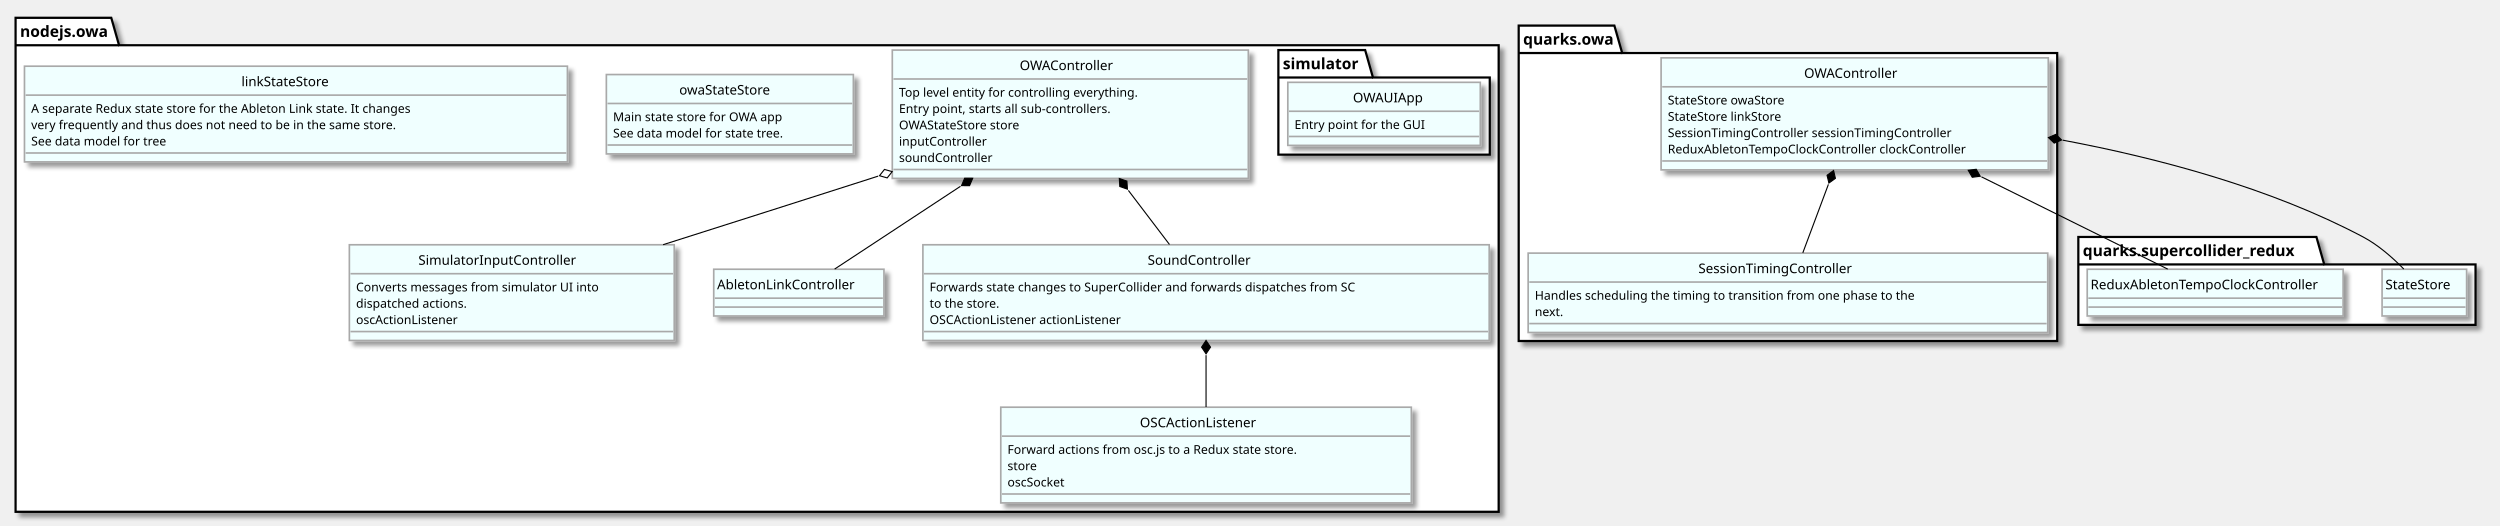
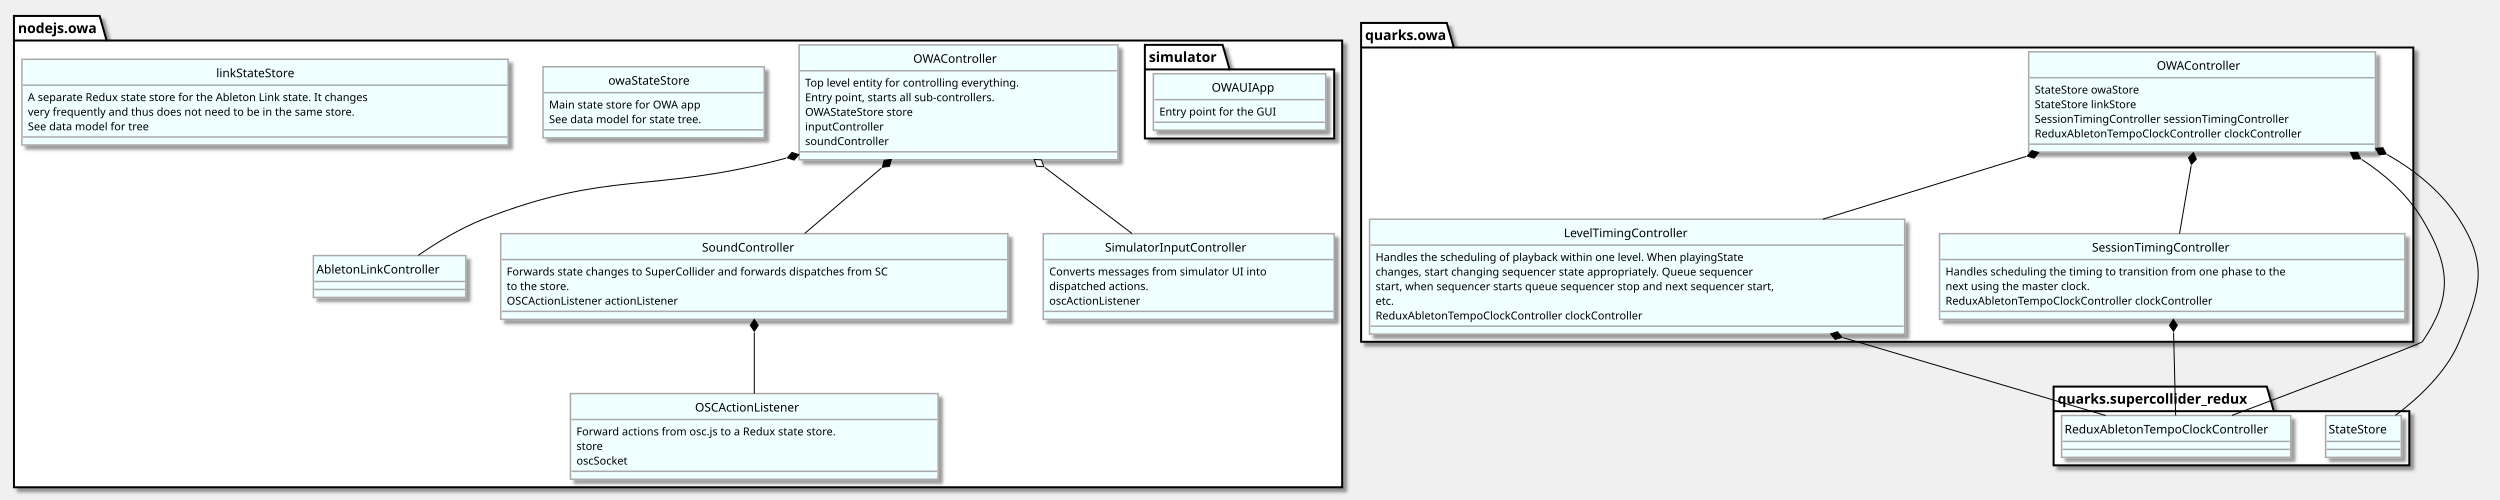
- <svg xmlns="http://www.w3.org/2000/svg" contentScriptType="application/ecmascript" contentStyleType="text/css" height="472px" preserveAspectRatio="none" style="width:2247px;height:472px;" version="1.1" viewBox="0 0 2247 472" width="2247px" zoomAndPan="magnify">
+ <svg xmlns="http://www.w3.org/2000/svg" contentScriptType="application/ecmascript" contentStyleType="text/css" height="501px" preserveAspectRatio="none" style="width:2509px;height:501px;" version="1.1" viewBox="0 0 2509 501" width="2509px" zoomAndPan="magnify">
  <defs>
-     <filter height="300%" id="f8wq1p1fm42qx" width="300%" x="-1" y="-1">
+     <filter height="300%" id="fq08e1qmyevhg" width="300%" x="-1" y="-1">
      <feGaussianBlur result="blurOut" stdDeviation="2.0" />
      <feColorMatrix in="blurOut" result="blurOut2" type="matrix" values="0 0 0 0 0 0 0 0 0 0 0 0 0 0 0 0 0 0 .4 0" />
      <feOffset dx="4.0" dy="4.0" in="blurOut2" result="blurOut3" />
      <feBlend in="SourceGraphic" in2="blurOut3" mode="normal" />
    </filter>
  </defs>
  <g>
-     <polygon fill="#FFFFFF" filter="url(#f8wq1p1fm42qx)" points="14,16,100,16,107,40.669,1347,40.669,1347,460,14,460,14,16" style="stroke: #000000; stroke-width: 2.0;" />
+     <polygon fill="#FFFFFF" filter="url(#fq08e1qmyevhg)" points="14,16,100,16,107,40.669,1347,40.669,1347,489,14,489,14,16" style="stroke: #000000; stroke-width: 2.0;" />
    <line style="stroke: #000000; stroke-width: 2.0;" x1="14" x2="107" y1="40.669" y2="40.669" />
    <text fill="#000000" font-family="Monaco" font-size="14" font-weight="bold" lengthAdjust="spacingAndGlyphs" textLength="80" x="18" y="33.169">nodejs.owa</text>
-     <polygon fill="#FFFFFF" filter="url(#f8wq1p1fm42qx)" points="1149,45,1227,45,1234,69.669,1339,69.669,1339,139,1149,139,1149,45" style="stroke: #000000; stroke-width: 2.0;" />
+     <polygon fill="#FFFFFF" filter="url(#fq08e1qmyevhg)" points="1149,45,1227,45,1234,69.669,1339,69.669,1339,139,1149,139,1149,45" style="stroke: #000000; stroke-width: 2.0;" />
    <line style="stroke: #000000; stroke-width: 2.0;" x1="1149" x2="1234" y1="69.669" y2="69.669" />
    <text fill="#000000" font-family="Monaco" font-size="14" font-weight="bold" lengthAdjust="spacingAndGlyphs" textLength="72" x="1153" y="62.169">simulator</text>
-     <polygon fill="#FFFFFF" filter="url(#f8wq1p1fm42qx)" points="1365,23,1451,23,1458,47.669,1849,47.669,1849,306.5,1365,306.5,1365,23" style="stroke: #000000; stroke-width: 2.0;" />
-     <line style="stroke: #000000; stroke-width: 2.0;" x1="1365" x2="1458" y1="47.669" y2="47.669" />
-     <text fill="#000000" font-family="Monaco" font-size="14" font-weight="bold" lengthAdjust="spacingAndGlyphs" textLength="80" x="1369" y="40.169">quarks.owa</text>
-     <polygon fill="#FFFFFF" filter="url(#f8wq1p1fm42qx)" points="1868,213,2082,213,2089,237.669,2225,237.669,2225,292,1868,292,1868,213" style="stroke: #000000; stroke-width: 2.0;" />
-     <line style="stroke: #000000; stroke-width: 2.0;" x1="1868" x2="2089" y1="237.669" y2="237.669" />
-     <text fill="#000000" font-family="Monaco" font-size="14" font-weight="bold" lengthAdjust="spacingAndGlyphs" textLength="208" x="1872" y="230.169">quarks.supercollider_redux</text>
-     <rect fill="#F0FFFF" filter="url(#f8wq1p1fm42qx)" height="115.344" id="nodejs.owa.OWAController" style="stroke: #A9A9A9; stroke-width: 1.5;" width="320" x="802" y="45" />
+     <polygon fill="#FFFFFF" filter="url(#fq08e1qmyevhg)" points="1366,23,1452,23,1459,47.669,2422,47.669,2422,343,1366,343,1366,23" style="stroke: #000000; stroke-width: 2.0;" />
+     <line style="stroke: #000000; stroke-width: 2.0;" x1="1366" x2="1459" y1="47.669" y2="47.669" />
+     <text fill="#000000" font-family="Monaco" font-size="14" font-weight="bold" lengthAdjust="spacingAndGlyphs" textLength="80" x="1370" y="40.169">quarks.owa</text>
+     <polygon fill="#FFFFFF" filter="url(#fq08e1qmyevhg)" points="2061,388,2275,388,2282,412.669,2418,412.669,2418,467,2061,467,2061,388" style="stroke: #000000; stroke-width: 2.0;" />
+     <line style="stroke: #000000; stroke-width: 2.0;" x1="2061" x2="2282" y1="412.669" y2="412.669" />
+     <text fill="#000000" font-family="Monaco" font-size="14" font-weight="bold" lengthAdjust="spacingAndGlyphs" textLength="208" x="2065" y="405.169">quarks.supercollider_redux</text>
+     <rect fill="#F0FFFF" filter="url(#fq08e1qmyevhg)" height="115.344" id="nodejs.owa.OWAController" style="stroke: #A9A9A9; stroke-width: 1.5;" width="320" x="802" y="45" />
    <text fill="#000000" font-family="Monaco" font-size="12" lengthAdjust="spacingAndGlyphs" textLength="91" x="916.5" y="63.002">OWAController</text>
    <line style="stroke: #A9A9A9; stroke-width: 1.5;" x1="803" x2="1121" y1="71.002" y2="71.002" />
    <text fill="#000000" font-family="Monaco" font-size="11" lengthAdjust="spacingAndGlyphs" textLength="308" x="808" y="86.92">Top level entity for controlling everything.</text>
    <text fill="#000000" font-family="Monaco" font-size="11" lengthAdjust="spacingAndGlyphs" textLength="280" x="808" y="101.589">Entry point, starts all sub-controllers.</text>
    <text fill="#000000" font-family="Monaco" font-size="11" lengthAdjust="spacingAndGlyphs" textLength="133" x="808" y="116.257">OWAStateStore store</text>
    <text fill="#000000" font-family="Monaco" font-size="11" lengthAdjust="spacingAndGlyphs" textLength="105" x="808" y="130.926">inputController</text>
    <text fill="#000000" font-family="Monaco" font-size="11" lengthAdjust="spacingAndGlyphs" textLength="105" x="808" y="145.594">soundController</text>
    <line style="stroke: #A9A9A9; stroke-width: 1.5;" x1="803" x2="1121" y1="152.344" y2="152.344" />
-     <rect fill="#F0FFFF" filter="url(#f8wq1p1fm42qx)" height="86.007" id="nodejs.owa.SimulatorInputController" style="stroke: #A9A9A9; stroke-width: 1.5;" width="292" x="314" y="220" />
-     <text fill="#000000" font-family="Monaco" font-size="12" lengthAdjust="spacingAndGlyphs" textLength="168" x="376" y="238.002">SimulatorInputController</text>
-     <line style="stroke: #A9A9A9; stroke-width: 1.5;" x1="315" x2="605" y1="246.002" y2="246.002" />
-     <text fill="#000000" font-family="Monaco" font-size="11" lengthAdjust="spacingAndGlyphs" textLength="280" x="320" y="261.92">Converts messages from simulator UI into</text>
-     <text fill="#000000" font-family="Monaco" font-size="11" lengthAdjust="spacingAndGlyphs" textLength="133" x="320" y="276.589">dispatched actions.</text>
-     <text fill="#000000" font-family="Monaco" font-size="11" lengthAdjust="spacingAndGlyphs" textLength="119" x="320" y="291.257">oscActionListener</text>
-     <line style="stroke: #A9A9A9; stroke-width: 1.5;" x1="315" x2="605" y1="298.007" y2="298.007" />
-     <rect fill="#F0FFFF" filter="url(#f8wq1p1fm42qx)" height="71.339" id="nodejs.owa.owaStateStore" style="stroke: #A9A9A9; stroke-width: 1.5;" width="222" x="545" y="67" />
+     <rect fill="#F0FFFF" filter="url(#fq08e1qmyevhg)" height="86.007" id="nodejs.owa.SimulatorInputController" style="stroke: #A9A9A9; stroke-width: 1.5;" width="292" x="1047" y="234.5" />
+     <text fill="#000000" font-family="Monaco" font-size="12" lengthAdjust="spacingAndGlyphs" textLength="168" x="1109" y="252.502">SimulatorInputController</text>
+     <line style="stroke: #A9A9A9; stroke-width: 1.5;" x1="1048" x2="1338" y1="260.502" y2="260.502" />
+     <text fill="#000000" font-family="Monaco" font-size="11" lengthAdjust="spacingAndGlyphs" textLength="280" x="1053" y="276.42">Converts messages from simulator UI into</text>
+     <text fill="#000000" font-family="Monaco" font-size="11" lengthAdjust="spacingAndGlyphs" textLength="133" x="1053" y="291.089">dispatched actions.</text>
+     <text fill="#000000" font-family="Monaco" font-size="11" lengthAdjust="spacingAndGlyphs" textLength="119" x="1053" y="305.757">oscActionListener</text>
+     <line style="stroke: #A9A9A9; stroke-width: 1.5;" x1="1048" x2="1338" y1="312.507" y2="312.507" />
+     <rect fill="#F0FFFF" filter="url(#fq08e1qmyevhg)" height="71.339" id="nodejs.owa.owaStateStore" style="stroke: #A9A9A9; stroke-width: 1.5;" width="222" x="545" y="67" />
    <text fill="#000000" font-family="Monaco" font-size="12" lengthAdjust="spacingAndGlyphs" textLength="91" x="610.5" y="85.002">owaStateStore</text>
    <line style="stroke: #A9A9A9; stroke-width: 1.5;" x1="546" x2="766" y1="93.002" y2="93.002" />
    <text fill="#000000" font-family="Monaco" font-size="11" lengthAdjust="spacingAndGlyphs" textLength="196" x="551" y="108.92">Main state store for OWA app</text>
    <text fill="#000000" font-family="Monaco" font-size="11" lengthAdjust="spacingAndGlyphs" textLength="210" x="551" y="123.589">See data model for state tree.</text>
    <line style="stroke: #A9A9A9; stroke-width: 1.5;" x1="546" x2="766" y1="130.339" y2="130.339" />
-     <rect fill="#F0FFFF" filter="url(#f8wq1p1fm42qx)" height="86.007" id="nodejs.owa.linkStateStore" style="stroke: #A9A9A9; stroke-width: 1.5;" width="488" x="22" y="59.5" />
+     <rect fill="#F0FFFF" filter="url(#fq08e1qmyevhg)" height="86.007" id="nodejs.owa.linkStateStore" style="stroke: #A9A9A9; stroke-width: 1.5;" width="488" x="22" y="59.5" />
    <text fill="#000000" font-family="Monaco" font-size="12" lengthAdjust="spacingAndGlyphs" textLength="98" x="217" y="77.502">linkStateStore</text>
    <line style="stroke: #A9A9A9; stroke-width: 1.5;" x1="23" x2="509" y1="85.502" y2="85.502" />
    <text fill="#000000" font-family="Monaco" font-size="11" lengthAdjust="spacingAndGlyphs" textLength="476" x="28" y="101.42">A separate Redux state store for the Ableton Link state.  It changes</text>
    <text fill="#000000" font-family="Monaco" font-size="11" lengthAdjust="spacingAndGlyphs" textLength="441" x="28" y="116.089">very frequently and thus does not need to be in the same store.</text>
    <text fill="#000000" font-family="Monaco" font-size="11" lengthAdjust="spacingAndGlyphs" textLength="161" x="28" y="130.757">See data model for tree</text>
    <line style="stroke: #A9A9A9; stroke-width: 1.5;" x1="23" x2="509" y1="137.507" y2="137.507" />
-     <rect fill="#F0FFFF" filter="url(#f8wq1p1fm42qx)" height="86.007" id="nodejs.owa.OSCActionListener" style="stroke: #A9A9A9; stroke-width: 1.5;" width="369" x="899.5" y="366" />
-     <text fill="#000000" font-family="Monaco" font-size="12" lengthAdjust="spacingAndGlyphs" textLength="119" x="1024.5" y="384.002">OSCActionListener</text>
-     <line style="stroke: #A9A9A9; stroke-width: 1.5;" x1="900.5" x2="1267.5" y1="392.002" y2="392.002" />
-     <text fill="#000000" font-family="Monaco" font-size="11" lengthAdjust="spacingAndGlyphs" textLength="357" x="905.5" y="407.92">Forward actions from osc.js to a Redux state store.</text>
-     <text fill="#000000" font-family="Monaco" font-size="11" lengthAdjust="spacingAndGlyphs" textLength="35" x="905.5" y="422.589">store</text>
-     <text fill="#000000" font-family="Monaco" font-size="11" lengthAdjust="spacingAndGlyphs" textLength="63" x="905.5" y="437.257">oscSocket</text>
-     <line style="stroke: #A9A9A9; stroke-width: 1.5;" x1="900.5" x2="1267.5" y1="444.007" y2="444.007" />
-     <rect fill="#F0FFFF" filter="url(#f8wq1p1fm42qx)" height="42.002" id="nodejs.owa.AbletonLinkController" style="stroke: #A9A9A9; stroke-width: 1.5;" width="153" x="641.5" y="242" />
-     <text fill="#000000" font-family="Monaco" font-size="12" lengthAdjust="spacingAndGlyphs" textLength="147" x="644.5" y="260.002">AbletonLinkController</text>
-     <line style="stroke: #A9A9A9; stroke-width: 1.5;" x1="642.5" x2="793.5" y1="268.002" y2="268.002" />
-     <line style="stroke: #A9A9A9; stroke-width: 1.5;" x1="642.5" x2="793.5" y1="276.002" y2="276.002" />
-     <rect fill="#F0FFFF" filter="url(#f8wq1p1fm42qx)" height="86.007" id="nodejs.owa.SoundController" style="stroke: #A9A9A9; stroke-width: 1.5;" width="509" x="829.5" y="220" />
-     <text fill="#000000" font-family="Monaco" font-size="12" lengthAdjust="spacingAndGlyphs" textLength="105" x="1031.5" y="238.002">SoundController</text>
-     <line style="stroke: #A9A9A9; stroke-width: 1.5;" x1="830.5" x2="1337.5" y1="246.002" y2="246.002" />
-     <text fill="#000000" font-family="Monaco" font-size="11" lengthAdjust="spacingAndGlyphs" textLength="497" x="835.5" y="261.92">Forwards state changes to SuperCollider and forwards dispatches from SC</text>
-     <text fill="#000000" font-family="Monaco" font-size="11" lengthAdjust="spacingAndGlyphs" textLength="91" x="835.5" y="276.589">to the store.</text>
-     <text fill="#000000" font-family="Monaco" font-size="11" lengthAdjust="spacingAndGlyphs" textLength="224" x="835.5" y="291.257">OSCActionListener actionListener</text>
-     <line style="stroke: #A9A9A9; stroke-width: 1.5;" x1="830.5" x2="1337.5" y1="298.007" y2="298.007" />
-     <rect fill="#F0FFFF" filter="url(#f8wq1p1fm42qx)" height="56.67" id="nodejs.owa.simulator.OWAUIApp" style="stroke: #A9A9A9; stroke-width: 1.5;" width="173" x="1157.5" y="74" />
+     <rect fill="#F0FFFF" filter="url(#fq08e1qmyevhg)" height="86.007" id="nodejs.owa.OSCActionListener" style="stroke: #A9A9A9; stroke-width: 1.5;" width="369" x="572.5" y="395" />
+     <text fill="#000000" font-family="Monaco" font-size="12" lengthAdjust="spacingAndGlyphs" textLength="119" x="697.5" y="413.002">OSCActionListener</text>
+     <line style="stroke: #A9A9A9; stroke-width: 1.5;" x1="573.5" x2="940.5" y1="421.002" y2="421.002" />
+     <text fill="#000000" font-family="Monaco" font-size="11" lengthAdjust="spacingAndGlyphs" textLength="357" x="578.5" y="436.92">Forward actions from osc.js to a Redux state store.</text>
+     <text fill="#000000" font-family="Monaco" font-size="11" lengthAdjust="spacingAndGlyphs" textLength="35" x="578.5" y="451.589">store</text>
+     <text fill="#000000" font-family="Monaco" font-size="11" lengthAdjust="spacingAndGlyphs" textLength="63" x="578.5" y="466.257">oscSocket</text>
+     <line style="stroke: #A9A9A9; stroke-width: 1.5;" x1="573.5" x2="940.5" y1="473.007" y2="473.007" />
+     <rect fill="#F0FFFF" filter="url(#fq08e1qmyevhg)" height="42.002" id="nodejs.owa.AbletonLinkController" style="stroke: #A9A9A9; stroke-width: 1.5;" width="153" x="314.5" y="256.5" />
+     <text fill="#000000" font-family="Monaco" font-size="12" lengthAdjust="spacingAndGlyphs" textLength="147" x="317.5" y="274.502">AbletonLinkController</text>
+     <line style="stroke: #A9A9A9; stroke-width: 1.5;" x1="315.5" x2="466.5" y1="282.502" y2="282.502" />
+     <line style="stroke: #A9A9A9; stroke-width: 1.5;" x1="315.5" x2="466.5" y1="290.502" y2="290.502" />
+     <rect fill="#F0FFFF" filter="url(#fq08e1qmyevhg)" height="86.007" id="nodejs.owa.SoundController" style="stroke: #A9A9A9; stroke-width: 1.5;" width="509" x="502.5" y="234.5" />
+     <text fill="#000000" font-family="Monaco" font-size="12" lengthAdjust="spacingAndGlyphs" textLength="105" x="704.5" y="252.502">SoundController</text>
+     <line style="stroke: #A9A9A9; stroke-width: 1.5;" x1="503.5" x2="1010.5" y1="260.502" y2="260.502" />
+     <text fill="#000000" font-family="Monaco" font-size="11" lengthAdjust="spacingAndGlyphs" textLength="497" x="508.5" y="276.42">Forwards state changes to SuperCollider and forwards dispatches from SC</text>
+     <text fill="#000000" font-family="Monaco" font-size="11" lengthAdjust="spacingAndGlyphs" textLength="91" x="508.5" y="291.089">to the store.</text>
+     <text fill="#000000" font-family="Monaco" font-size="11" lengthAdjust="spacingAndGlyphs" textLength="224" x="508.5" y="305.757">OSCActionListener actionListener</text>
+     <line style="stroke: #A9A9A9; stroke-width: 1.5;" x1="503.5" x2="1010.5" y1="312.507" y2="312.507" />
+     <rect fill="#F0FFFF" filter="url(#fq08e1qmyevhg)" height="56.67" id="nodejs.owa.simulator.OWAUIApp" style="stroke: #A9A9A9; stroke-width: 1.5;" width="173" x="1157.5" y="74" />
    <text fill="#000000" font-family="Monaco" font-size="12" lengthAdjust="spacingAndGlyphs" textLength="56" x="1216" y="92.002">OWAUIApp</text>
    <line style="stroke: #A9A9A9; stroke-width: 1.5;" x1="1158.5" x2="1329.5" y1="100.002" y2="100.002" />
    <text fill="#000000" font-family="Monaco" font-size="11" lengthAdjust="spacingAndGlyphs" textLength="161" x="1163.5" y="115.92">Entry point for the GUI</text>
    <line style="stroke: #A9A9A9; stroke-width: 1.5;" x1="1158.5" x2="1329.5" y1="122.67" y2="122.67" />
-     <rect fill="#F0FFFF" filter="url(#f8wq1p1fm42qx)" height="100.676" id="OWAController" style="stroke: #A9A9A9; stroke-width: 1.5;" width="348" x="1493" y="52" />
-     <text fill="#000000" font-family="Monaco" font-size="12" lengthAdjust="spacingAndGlyphs" textLength="91" x="1621.5" y="70.002">OWAController</text>
-     <line style="stroke: #A9A9A9; stroke-width: 1.5;" x1="1494" x2="1840" y1="78.002" y2="78.002" />
-     <text fill="#000000" font-family="Monaco" font-size="11" lengthAdjust="spacingAndGlyphs" textLength="133" x="1499" y="93.92">StateStore owaStore</text>
-     <text fill="#000000" font-family="Monaco" font-size="11" lengthAdjust="spacingAndGlyphs" textLength="140" x="1499" y="108.589">StateStore linkStore</text>
-     <text fill="#000000" font-family="Monaco" font-size="11" lengthAdjust="spacingAndGlyphs" textLength="329" x="1499" y="123.257">SessionTimingController sessionTimingController</text>
-     <text fill="#000000" font-family="Monaco" font-size="11" lengthAdjust="spacingAndGlyphs" textLength="336" x="1499" y="137.926">ReduxAbletonTempoClockController clockController</text>
-     <line style="stroke: #A9A9A9; stroke-width: 1.5;" x1="1494" x2="1840" y1="144.676" y2="144.676" />
-     <rect fill="#F0FFFF" filter="url(#f8wq1p1fm42qx)" height="71.339" id="SessionTimingController" style="stroke: #A9A9A9; stroke-width: 1.5;" width="467" x="1373.5" y="227.5" />
-     <text fill="#000000" font-family="Monaco" font-size="12" lengthAdjust="spacingAndGlyphs" textLength="161" x="1526.5" y="245.502">SessionTimingController</text>
-     <line style="stroke: #A9A9A9; stroke-width: 1.5;" x1="1374.5" x2="1839.5" y1="253.502" y2="253.502" />
-     <text fill="#000000" font-family="Monaco" font-size="11" lengthAdjust="spacingAndGlyphs" textLength="455" x="1379.5" y="269.42">Handles scheduling the timing to transition from one phase to the</text>
-     <text fill="#000000" font-family="Monaco" font-size="11" lengthAdjust="spacingAndGlyphs" textLength="35" x="1379.5" y="284.089">next.</text>
-     <line style="stroke: #A9A9A9; stroke-width: 1.5;" x1="1374.5" x2="1839.5" y1="290.839" y2="290.839" />
-     <rect fill="#F0FFFF" filter="url(#f8wq1p1fm42qx)" height="42.002" id="quarks.supercollider_redux.StateStore" style="stroke: #A9A9A9; stroke-width: 1.5;" width="76" x="2141" y="242" />
-     <text fill="#000000" font-family="Monaco" font-size="12" lengthAdjust="spacingAndGlyphs" textLength="70" x="2144" y="260.002">StateStore</text>
-     <line style="stroke: #A9A9A9; stroke-width: 1.5;" x1="2142" x2="2216" y1="268.002" y2="268.002" />
-     <line style="stroke: #A9A9A9; stroke-width: 1.5;" x1="2142" x2="2216" y1="276.002" y2="276.002" />
-     <rect fill="#F0FFFF" filter="url(#f8wq1p1fm42qx)" height="42.002" id="quarks.supercollider_redux.ReduxAbletonTempoClockController" style="stroke: #A9A9A9; stroke-width: 1.5;" width="230" x="1876" y="242" />
-     <text fill="#000000" font-family="Monaco" font-size="12" lengthAdjust="spacingAndGlyphs" textLength="224" x="1879" y="260.002">ReduxAbletonTempoClockController</text>
-     <line style="stroke: #A9A9A9; stroke-width: 1.5;" x1="1877" x2="2105" y1="268.002" y2="268.002" />
-     <line style="stroke: #A9A9A9; stroke-width: 1.5;" x1="1877" x2="2105" y1="276.002" y2="276.002" />
-     <path d="M789.261,158.314 C787.498,158.879 785.744,159.441 784,160 C722.312,179.769 653.967,201.518 596.012,219.917 " fill="none" id="nodejs.owa.OWAController-nodejs.owa.SimulatorInputController" style="stroke: #000000; stroke-width: 1.0;" />
-     <polygon fill="#FFFFFF" points="801.904,154.255,794.969,152.28,790.478,157.923,797.414,159.898,801.904,154.255" style="stroke: #000000; stroke-width: 1.0;" />
-     <path d="M863.26,167.45 C822.91,193.992 779.034,222.852 750.183,241.83 " fill="none" id="nodejs.owa.OWAController-nodejs.owa.AbletonLinkController" style="stroke: #000000; stroke-width: 1.0;" />
-     <polygon fill="#000000" points="874.255,160.217,867.044,160.173,864.23,166.812,871.441,166.857,874.255,160.217" style="stroke: #000000; stroke-width: 1.0;" />
-     <path d="M1014.184,171.152 C1026.716,187.639 1039.756,204.793 1051.126,219.751 " fill="none" id="nodejs.owa.OWAController-nodejs.owa.SoundController" style="stroke: #000000; stroke-width: 1.0;" />
-     <polygon fill="#000000" points="1006.045,160.444,1006.491,167.642,1013.307,169.998,1012.86,162.8,1006.045,160.444" style="stroke: #000000; stroke-width: 1.0;" />
-     <path d="M1084,319.243 C1084,334.691 1084,351.198 1084,365.788 " fill="none" id="nodejs.owa.SoundController-nodejs.owa.OSCActionListener" style="stroke: #000000; stroke-width: 1.0;" />
-     <polygon fill="#000000" points="1084,306.015,1080,312.015,1084,318.015,1088,312.015,1084,306.015" style="stroke: #000000; stroke-width: 1.0;" />
-     <path d="M1853.979,125.981 C1939.845,142.109 2040.829,168.901 2124,213 C2137.681,220.254 2150.621,231.694 2160.509,241.801 " fill="none" id="OWAController-quarks.supercollider_redux.StateStore" style="stroke: #000000; stroke-width: 1.0;" />
-     <polygon fill="#000000" points="1841.152,123.629,1846.332,128.645,1852.955,125.793,1847.775,120.777,1841.152,123.629" style="stroke: #000000; stroke-width: 1.0;" />
-     <path d="M1780.914,158.93 C1838.891,187.649 1905.903,220.845 1948.355,241.875 " fill="none" id="OWAController-quarks.supercollider_redux.ReduxAbletonTempoClockController" style="stroke: #000000; stroke-width: 1.0;" />
-     <polygon fill="#000000" points="1769.071,153.063,1772.672,159.311,1779.824,158.39,1776.223,152.142,1769.071,153.063" style="stroke: #000000; stroke-width: 1.0;" />
-     <path d="M1643.372,165.706 C1635.551,186.626 1627.124,209.168 1620.353,227.28 " fill="none" id="OWAController-SessionTimingController" style="stroke: #000000; stroke-width: 1.0;" />
-     <polygon fill="#000000" points="1648.016,153.283,1642.168,157.503,1643.814,164.524,1649.661,160.304,1648.016,153.283" style="stroke: #000000; stroke-width: 1.0;" />
+     <rect fill="#F0FFFF" filter="url(#fq08e1qmyevhg)" height="100.676" id="OWAController" style="stroke: #A9A9A9; stroke-width: 1.5;" width="348" x="2036" y="52" />
+     <text fill="#000000" font-family="Monaco" font-size="12" lengthAdjust="spacingAndGlyphs" textLength="91" x="2164.5" y="70.002">OWAController</text>
+     <line style="stroke: #A9A9A9; stroke-width: 1.5;" x1="2037" x2="2383" y1="78.002" y2="78.002" />
+     <text fill="#000000" font-family="Monaco" font-size="11" lengthAdjust="spacingAndGlyphs" textLength="133" x="2042" y="93.92">StateStore owaStore</text>
+     <text fill="#000000" font-family="Monaco" font-size="11" lengthAdjust="spacingAndGlyphs" textLength="140" x="2042" y="108.589">StateStore linkStore</text>
+     <text fill="#000000" font-family="Monaco" font-size="11" lengthAdjust="spacingAndGlyphs" textLength="329" x="2042" y="123.257">SessionTimingController sessionTimingController</text>
+     <text fill="#000000" font-family="Monaco" font-size="11" lengthAdjust="spacingAndGlyphs" textLength="336" x="2042" y="137.926">ReduxAbletonTempoClockController clockController</text>
+     <line style="stroke: #A9A9A9; stroke-width: 1.5;" x1="2037" x2="2383" y1="144.676" y2="144.676" />
+     <rect fill="#F0FFFF" filter="url(#fq08e1qmyevhg)" height="86.007" id="SessionTimingController" style="stroke: #A9A9A9; stroke-width: 1.5;" width="467" x="1946.5" y="234.5" />
+     <text fill="#000000" font-family="Monaco" font-size="12" lengthAdjust="spacingAndGlyphs" textLength="161" x="2099.5" y="252.502">SessionTimingController</text>
+     <line style="stroke: #A9A9A9; stroke-width: 1.5;" x1="1947.5" x2="2412.5" y1="260.502" y2="260.502" />
+     <text fill="#000000" font-family="Monaco" font-size="11" lengthAdjust="spacingAndGlyphs" textLength="455" x="1952.5" y="276.42">Handles scheduling the timing to transition from one phase to the</text>
+     <text fill="#000000" font-family="Monaco" font-size="11" lengthAdjust="spacingAndGlyphs" textLength="196" x="1952.5" y="291.089">next using the master clock.</text>
+     <text fill="#000000" font-family="Monaco" font-size="11" lengthAdjust="spacingAndGlyphs" textLength="336" x="1952.5" y="305.757">ReduxAbletonTempoClockController clockController</text>
+     <line style="stroke: #A9A9A9; stroke-width: 1.5;" x1="1947.5" x2="2412.5" y1="312.507" y2="312.507" />
+     <rect fill="#F0FFFF" filter="url(#fq08e1qmyevhg)" height="115.344" id="LevelTimingController" style="stroke: #A9A9A9; stroke-width: 1.5;" width="537" x="1374.5" y="220" />
+     <text fill="#000000" font-family="Monaco" font-size="12" lengthAdjust="spacingAndGlyphs" textLength="147" x="1569.5" y="238.002">LevelTimingController</text>
+     <line style="stroke: #A9A9A9; stroke-width: 1.5;" x1="1375.5" x2="1910.5" y1="246.002" y2="246.002" />
+     <text fill="#000000" font-family="Monaco" font-size="11" lengthAdjust="spacingAndGlyphs" textLength="497" x="1380.5" y="261.92">Handles the scheduling of playback within one level.  When playingState</text>
+     <text fill="#000000" font-family="Monaco" font-size="11" lengthAdjust="spacingAndGlyphs" textLength="497" x="1380.5" y="276.589">changes, start changing sequencer state appropriately.  Queue sequencer</text>
+     <text fill="#000000" font-family="Monaco" font-size="11" lengthAdjust="spacingAndGlyphs" textLength="525" x="1380.5" y="291.257">start, when sequencer starts queue sequencer stop and next sequencer start,</text>
+     <text fill="#000000" font-family="Monaco" font-size="11" lengthAdjust="spacingAndGlyphs" textLength="28" x="1380.5" y="305.926">etc.</text>
+     <text fill="#000000" font-family="Monaco" font-size="11" lengthAdjust="spacingAndGlyphs" textLength="336" x="1380.5" y="320.594">ReduxAbletonTempoClockController clockController</text>
+     <line style="stroke: #A9A9A9; stroke-width: 1.5;" x1="1375.5" x2="1910.5" y1="327.344" y2="327.344" />
+     <rect fill="#F0FFFF" filter="url(#fq08e1qmyevhg)" height="42.002" id="quarks.supercollider_redux.StateStore" style="stroke: #A9A9A9; stroke-width: 1.5;" width="76" x="2334" y="417" />
+     <text fill="#000000" font-family="Monaco" font-size="12" lengthAdjust="spacingAndGlyphs" textLength="70" x="2337" y="435.002">StateStore</text>
+     <line style="stroke: #A9A9A9; stroke-width: 1.5;" x1="2335" x2="2409" y1="443.002" y2="443.002" />
+     <line style="stroke: #A9A9A9; stroke-width: 1.5;" x1="2335" x2="2409" y1="451.002" y2="451.002" />
+     <rect fill="#F0FFFF" filter="url(#fq08e1qmyevhg)" height="42.002" id="quarks.supercollider_redux.ReduxAbletonTempoClockController" style="stroke: #A9A9A9; stroke-width: 1.5;" width="230" x="2069" y="417" />
+     <text fill="#000000" font-family="Monaco" font-size="12" lengthAdjust="spacingAndGlyphs" textLength="224" x="2072" y="435.002">ReduxAbletonTempoClockController</text>
+     <line style="stroke: #A9A9A9; stroke-width: 1.5;" x1="2070" x2="2298" y1="443.002" y2="443.002" />
+     <line style="stroke: #A9A9A9; stroke-width: 1.5;" x1="2070" x2="2298" y1="451.002" y2="451.002" />
+     <path d="M1048.593,168.101 C1077.823,190.245 1109.694,214.39 1136.041,234.349 " fill="none" id="nodejs.owa.OWAController-nodejs.owa.SimulatorInputController" style="stroke: #000000; stroke-width: 1.0;" />
+     <polygon fill="#FFFFFF" points="1037.958,160.044,1040.325,166.855,1047.523,167.29,1045.156,160.479,1037.958,160.044" style="stroke: #000000; stroke-width: 1.0;" />
+     <path d="M788.925,158.701 C787.277,159.14 785.635,159.573 784,160 C652.853,194.221 611.193,170.544 485,220 C461.667,229.144 437.599,243.987 419.659,256.301 " fill="none" id="nodejs.owa.OWAController-nodejs.owa.AbletonLinkController" style="stroke: #000000; stroke-width: 1.0;" />
+     <polygon fill="#000000" points="801.665,155.226,794.823,152.946,790.088,158.384,796.929,160.664,801.665,155.226" style="stroke: #000000; stroke-width: 1.0;" />
+     <path d="M884.471,168.684 C858.717,190.668 830.724,214.565 807.548,234.349 " fill="none" id="nodejs.owa.OWAController-nodejs.owa.SoundController" style="stroke: #000000; stroke-width: 1.0;" />
+     <polygon fill="#000000" points="894.591,160.044,887.431,160.897,885.465,167.835,892.625,166.982,894.591,160.044" style="stroke: #000000; stroke-width: 1.0;" />
+     <path d="M757,333.661 C757,353.748 757,376.055 757,394.87 " fill="none" id="nodejs.owa.SoundController-nodejs.owa.OSCActionListener" style="stroke: #000000; stroke-width: 1.0;" />
+     <polygon fill="#000000" points="757,320.511,753,326.511,757,332.511,761,326.511,757,320.511" style="stroke: #000000; stroke-width: 1.0;" />
+     <path d="M2395.793,155.136 C2424.425,171.365 2450.309,192.503 2468,220 C2497.579,265.973 2489.052,292.55 2468,343 C2455.087,373.944 2426.646,399.961 2404.053,416.899 " fill="none" id="OWAController-quarks.supercollider_redux.StateStore" style="stroke: #000000; stroke-width: 1.0;" />
+     <polygon fill="#000000" points="2384.259,148.93,2387.647,155.295,2394.826,154.616,2391.438,148.25,2384.259,148.93" style="stroke: #000000; stroke-width: 1.0;" />
+     <path d="M2370.2,160.04 C2394.447,175.756 2416.25,195.452 2431,220 C2459.156,266.858 2461.949,297.938 2431,343 C2429.563,345.092 2312.367,389.581 2239.944,416.926 " fill="none" id="OWAController-quarks.supercollider_redux.ReduxAbletonTempoClockController" style="stroke: #000000; stroke-width: 1.0;" />
+     <polygon fill="#000000" points="2358.904,153.097,2361.921,159.646,2369.127,159.381,2366.11,152.831,2358.904,153.097" style="stroke: #000000; stroke-width: 1.0;" />
+     <path d="M2199.088,166.156 C2195.198,188.844 2190.912,213.846 2187.388,234.401 " fill="none" id="OWAController-SessionTimingController" style="stroke: #000000; stroke-width: 1.0;" />
+     <polygon fill="#000000" points="2201.323,153.117,2196.366,158.355,2199.295,164.945,2204.251,159.707,2201.323,153.117" style="stroke: #000000; stroke-width: 1.0;" />
+     <path d="M2181.403,333.782 C2182.12,362.572 2182.951,395.894 2183.476,416.956 " fill="none" id="SessionTimingController-quarks.supercollider_redux.ReduxAbletonTempoClockController" style="stroke: #000000; stroke-width: 1.0;" />
+     <polygon fill="#000000" points="2181.072,320.511,2177.223,326.609,2181.371,332.507,2185.22,326.409,2181.072,320.511" style="stroke: #000000; stroke-width: 1.0;" />
+     <path d="M2033.57,156.954 C1968.69,176.978 1895.04,199.71 1829.318,219.994 " fill="none" id="OWAController-LevelTimingController" style="stroke: #000000; stroke-width: 1.0;" />
+     <polygon fill="#000000" points="2046,153.117,2039.087,151.065,2034.534,156.656,2041.447,158.709,2046,153.117" style="stroke: #000000; stroke-width: 1.0;" />
+     <path d="M1849.909,338.884 C1942.833,366.452 2046.371,397.169 2113.199,416.995 " fill="none" id="LevelTimingController-quarks.supercollider_redux.ReduxAbletonTempoClockController" style="stroke: #000000; stroke-width: 1.0;" />
+     <polygon fill="#000000" points="1837.167,335.104,1841.782,340.646,1848.671,338.517,1844.057,332.976,1837.167,335.104" style="stroke: #000000; stroke-width: 1.0;" />
  </g>
</svg>
